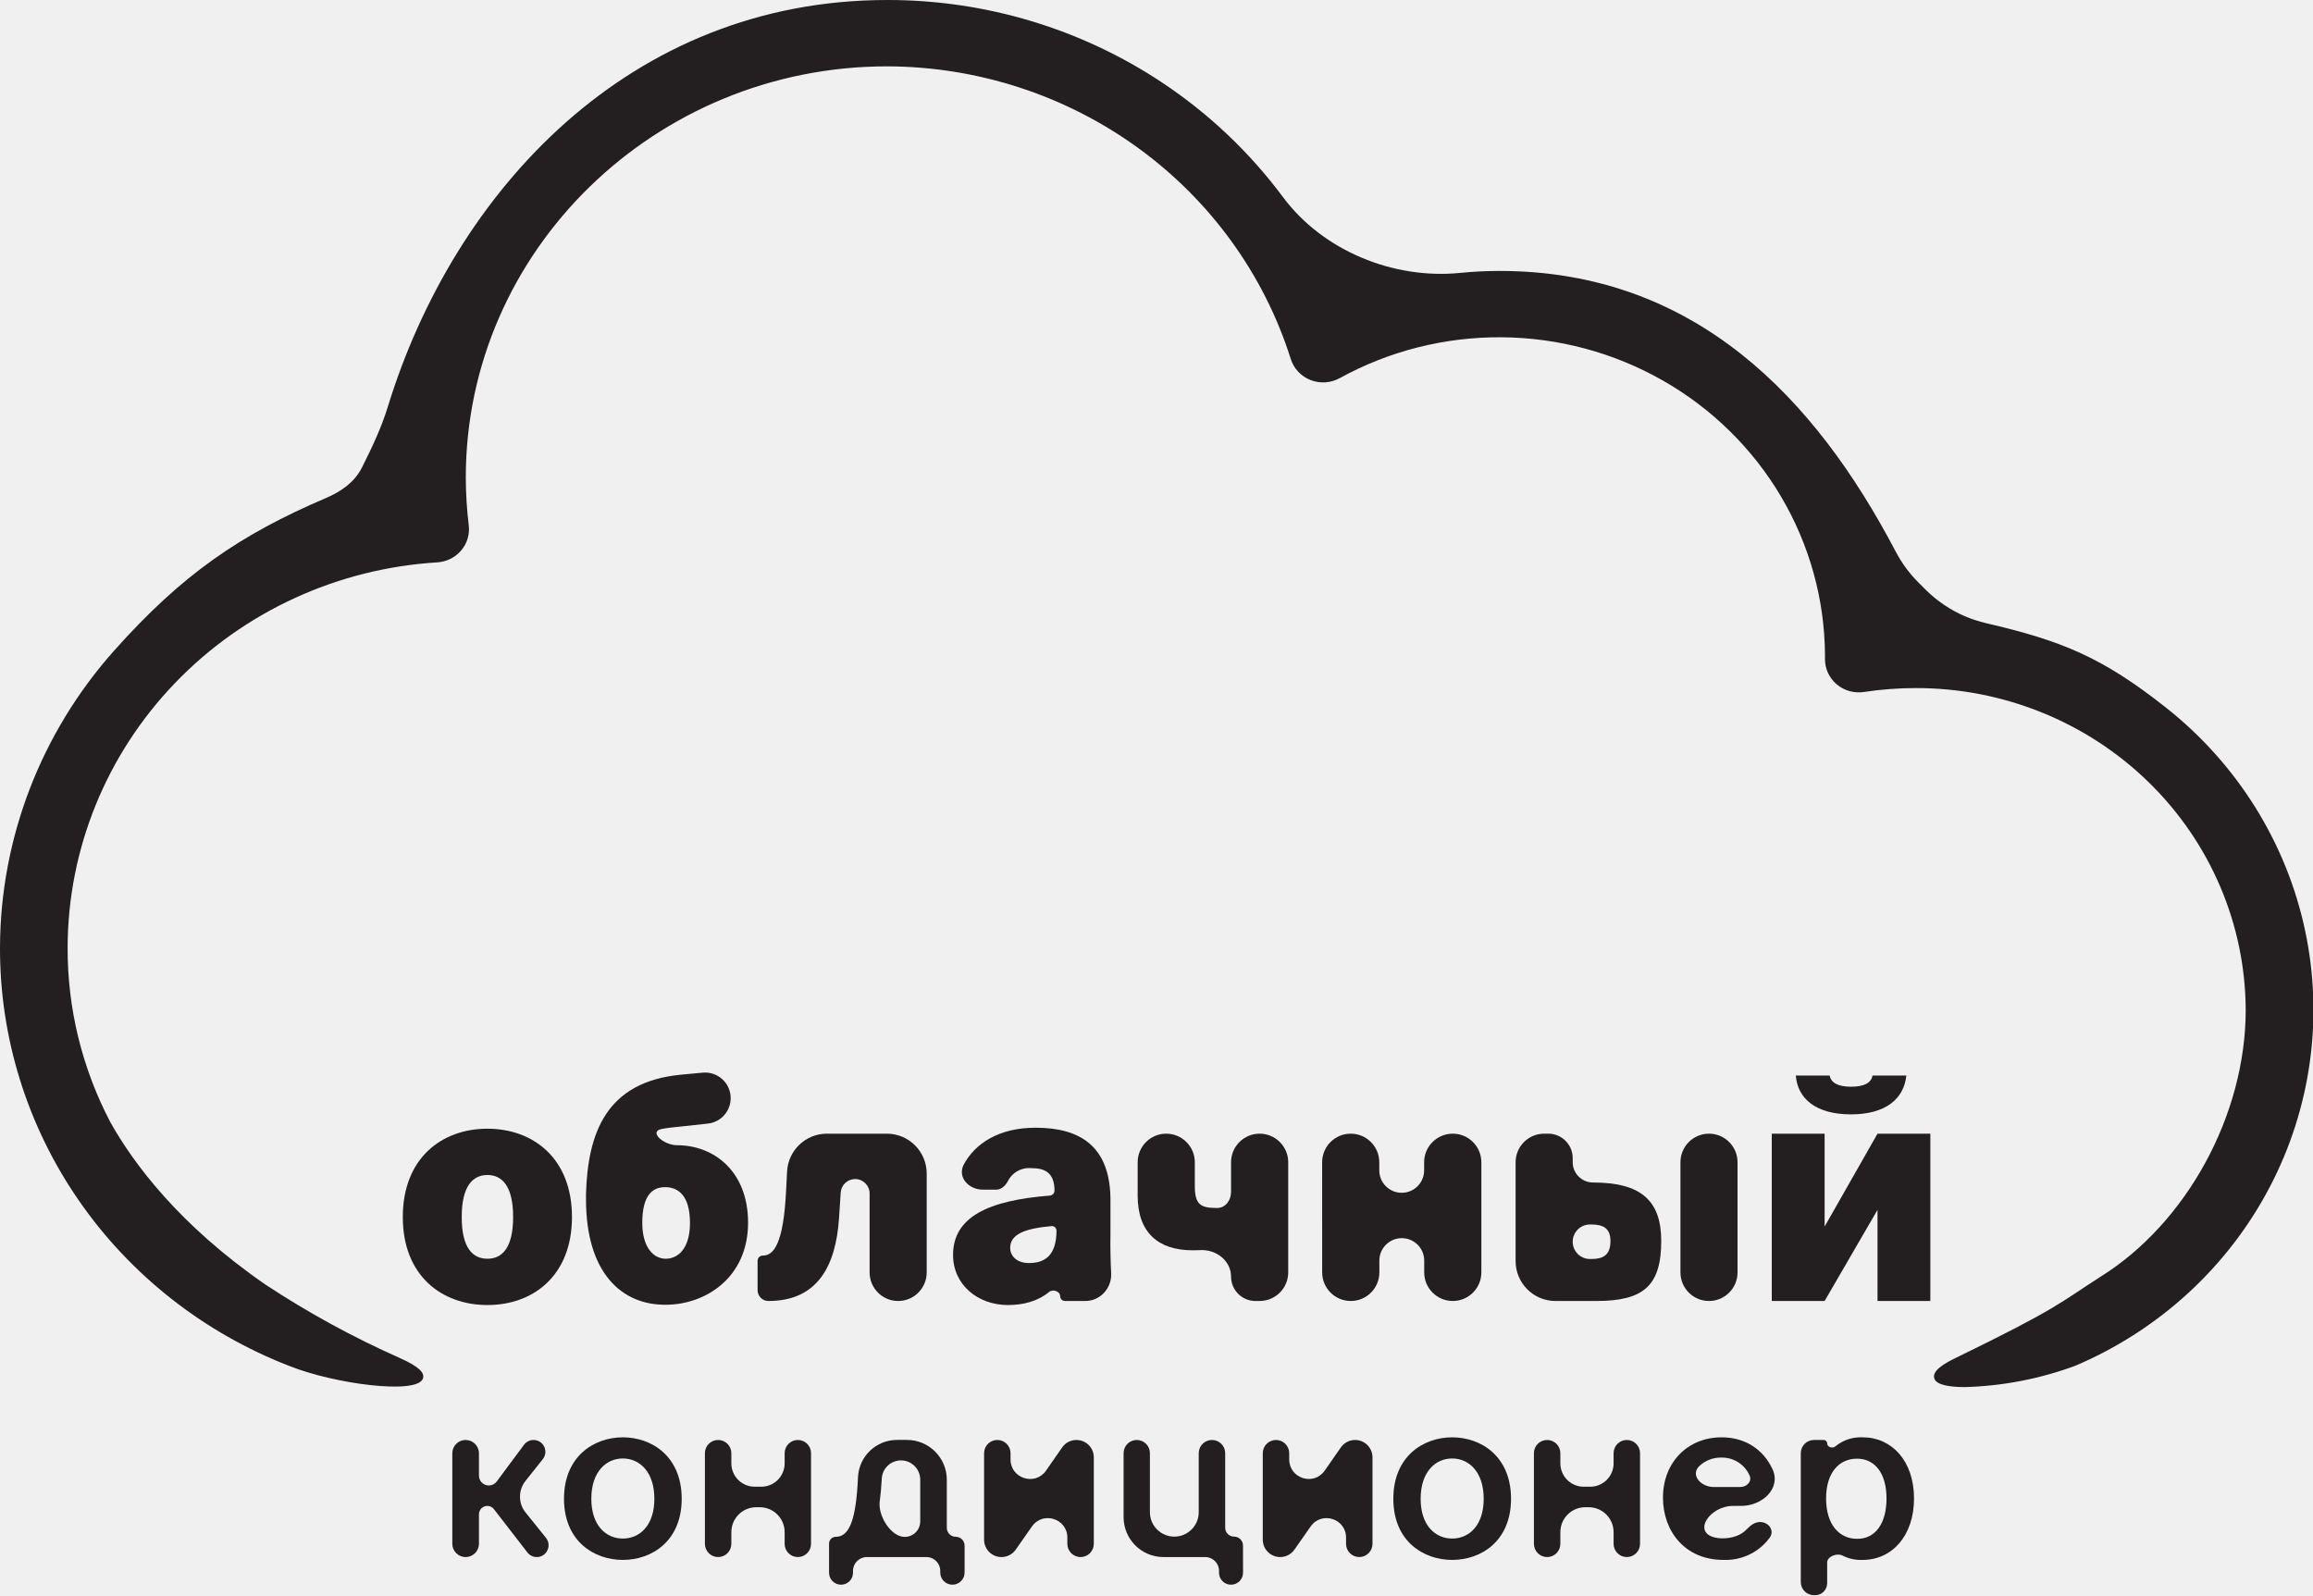
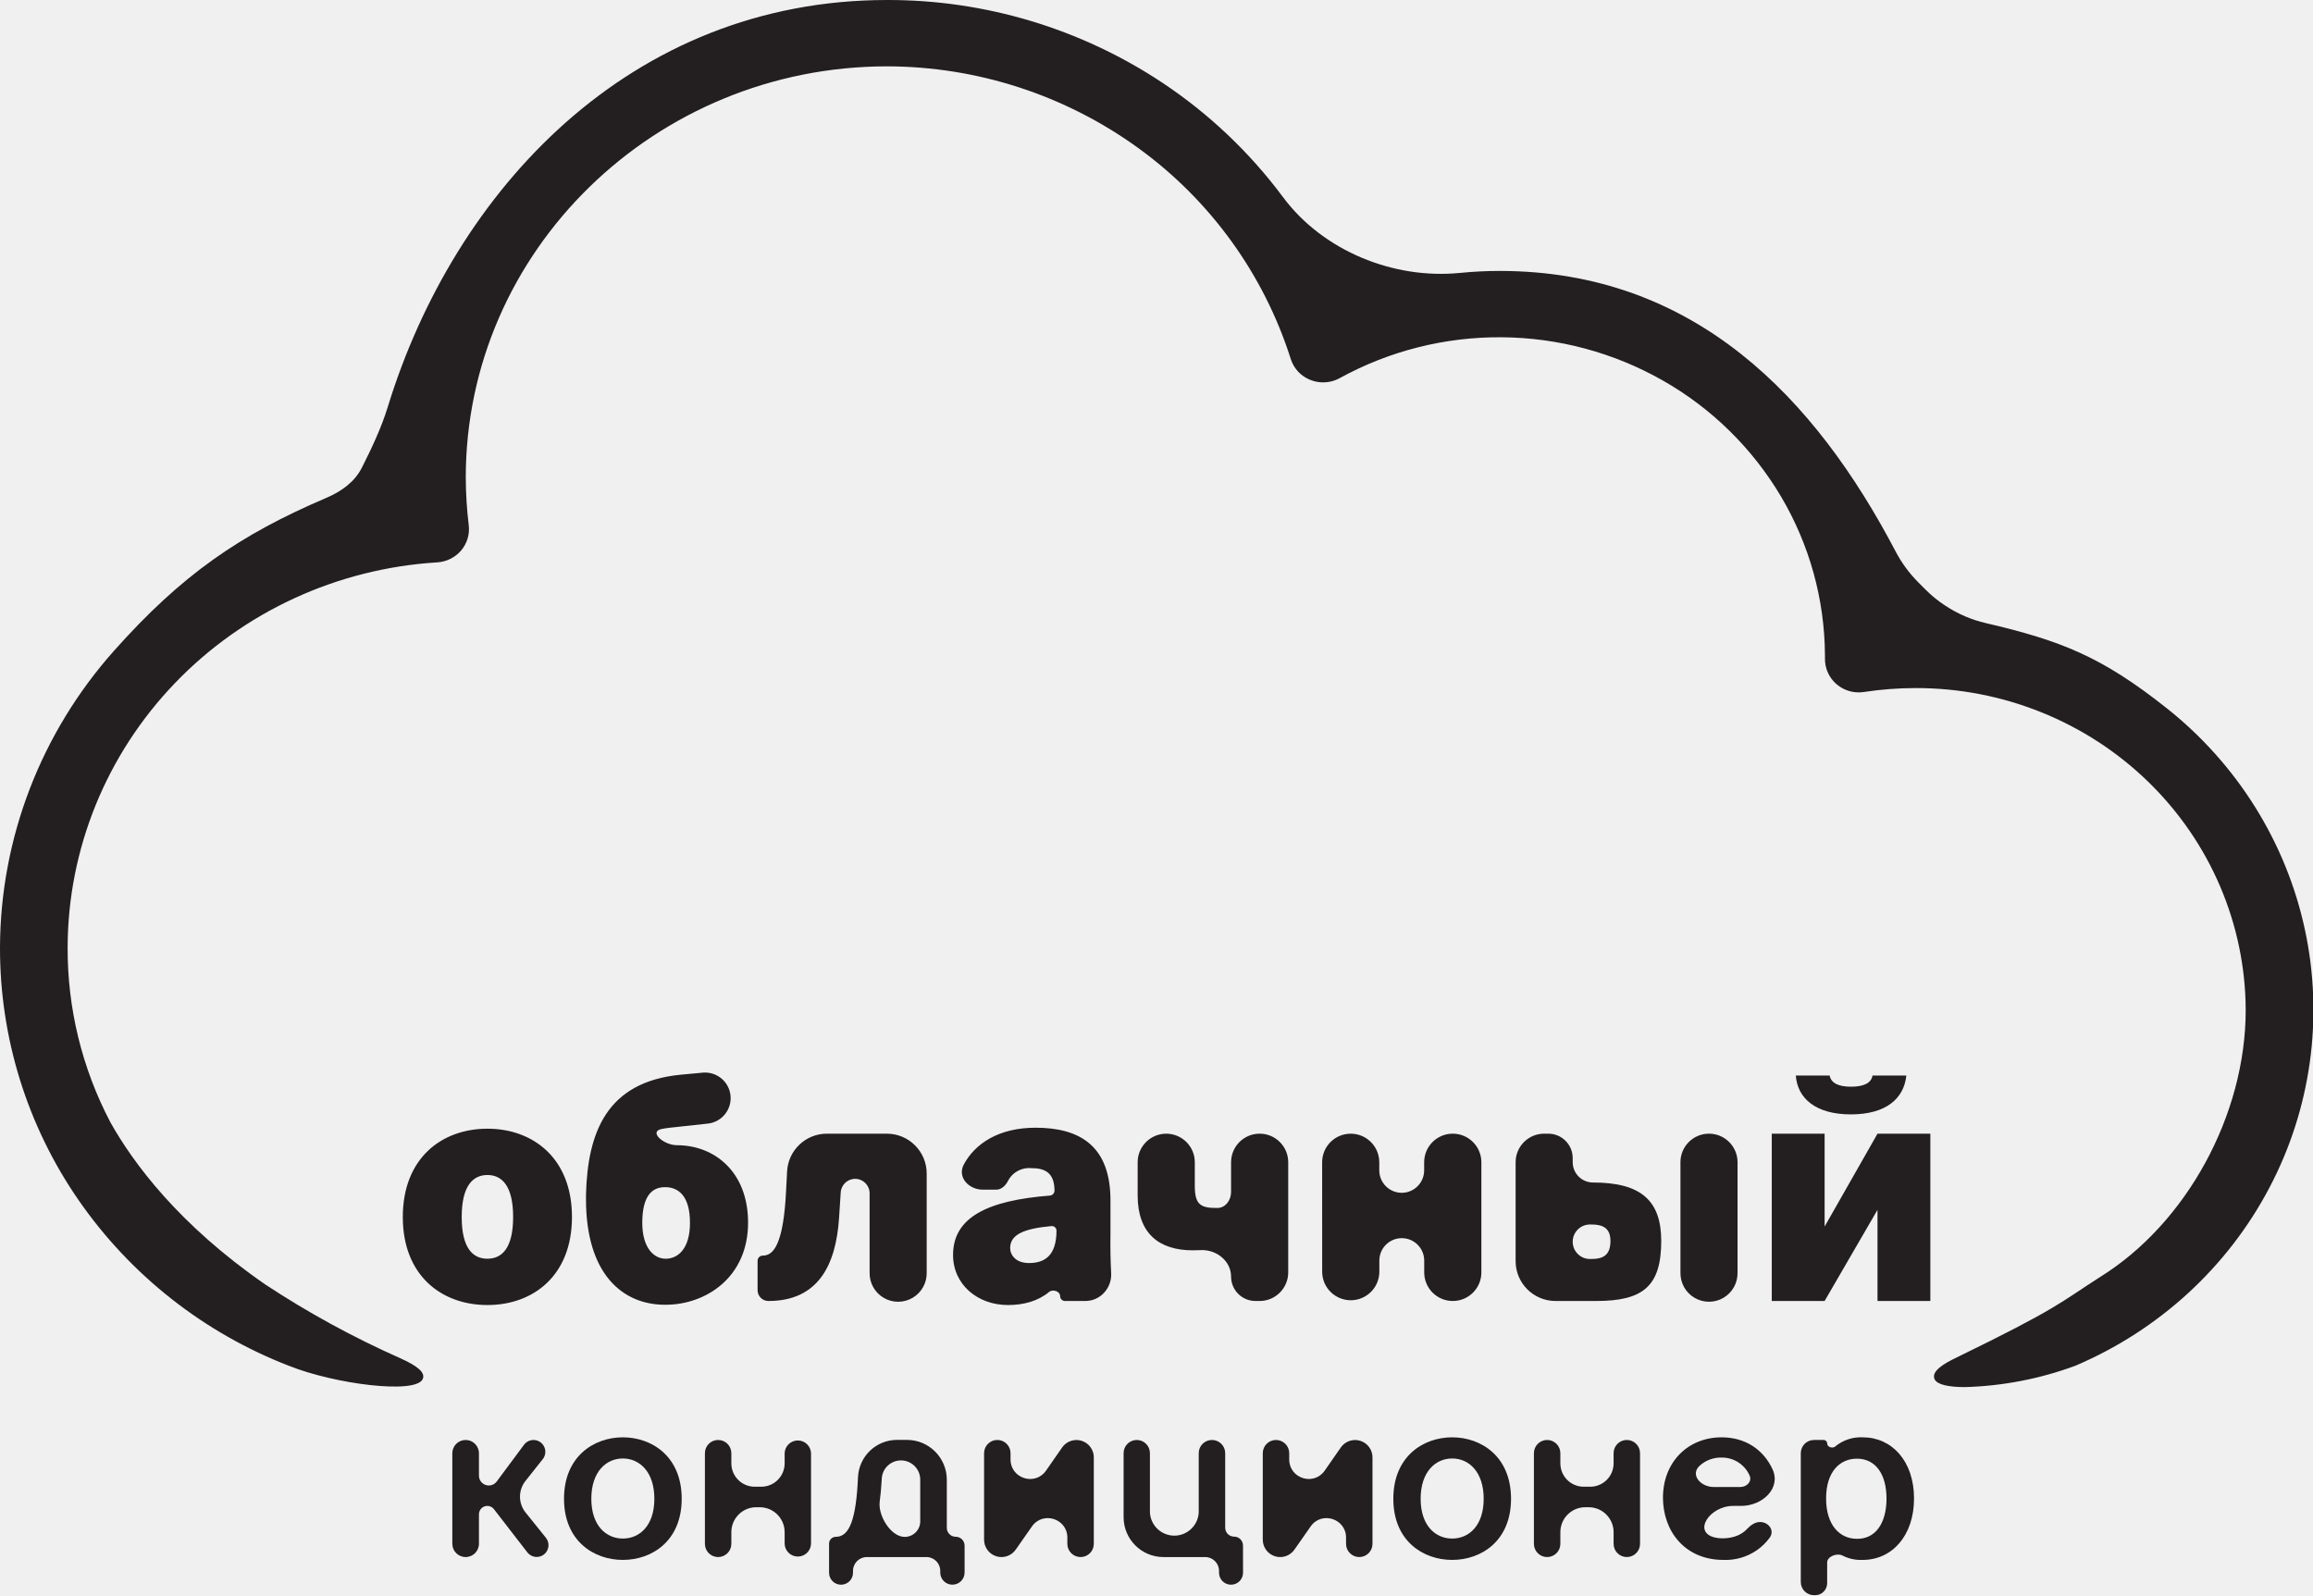
<svg xmlns="http://www.w3.org/2000/svg" width="116" height="80" viewBox="0 0 116 80" fill="none">
-   <g clip-path="url(#clip0)">
-     <path d="M97.494 30.33C97.166 30.11 96.859 29.859 96.58 29.58C96.449 29.449 96.319 29.319 96.189 29.189C95.733 28.733 95.356 28.204 95.056 27.633C91.052 20.007 85.028 13.587 75.201 13.587C74.537 13.588 73.874 13.621 73.216 13.687C69.878 14.019 66.344 12.575 64.343 9.884C62.688 7.657 60.646 5.713 58.295 4.149C54.224 1.439 49.417 -0.006 44.497 -4.21897e-05C31.596 -4.21897e-05 22.776 9.553 19.445 20.415C19.129 21.445 18.652 22.452 18.168 23.415C18.16 23.429 18.153 23.443 18.146 23.457C17.78 24.182 17.108 24.651 16.361 24.97C12.012 26.826 9.116 28.825 5.73 32.623C2.056 36.743 0.022 42.025 0 47.499C-0.016 52.021 1.358 56.444 3.942 60.189C6.527 63.934 10.202 66.829 14.489 68.495C16.782 69.414 20.853 69.936 21.199 69.161C21.338 68.851 20.992 68.529 20.083 68.119C17.719 67.072 15.45 65.833 13.298 64.413C8.969 61.419 6.686 58.335 5.536 56.282C4.112 53.566 3.376 50.553 3.392 47.499C3.407 42.575 5.331 37.841 8.774 34.258C12.216 30.674 16.921 28.509 21.931 28.203C22.161 28.188 22.386 28.128 22.591 28.026C22.797 27.924 22.979 27.782 23.126 27.608C23.274 27.435 23.384 27.234 23.45 27.018C23.515 26.801 23.536 26.574 23.509 26.349C23.412 25.554 23.363 24.755 23.36 23.954C23.36 12.582 32.858 3.327 44.497 3.327C49.023 3.341 53.427 4.772 57.066 7.411C60.706 10.05 63.392 13.759 64.732 17.999C64.806 18.237 64.934 18.456 65.105 18.64C65.277 18.823 65.489 18.966 65.724 19.059C65.96 19.151 66.214 19.191 66.467 19.174C66.721 19.158 66.967 19.086 67.188 18.964C69.668 17.599 72.467 16.893 75.31 16.914C78.153 16.936 80.941 17.684 83.399 19.086C85.857 20.488 87.899 22.494 89.324 24.907C90.749 27.32 91.508 30.055 91.525 32.844V33.04C91.522 33.282 91.573 33.521 91.674 33.742C91.775 33.962 91.924 34.159 92.11 34.317C92.296 34.475 92.516 34.592 92.752 34.659C92.989 34.725 93.238 34.741 93.482 34.703C94.336 34.573 95.199 34.508 96.064 34.507C100.442 34.497 104.646 36.193 107.751 39.221C110.857 42.249 112.61 46.362 112.625 50.656C112.625 55.929 109.646 61.352 105.335 64.034C103.299 65.335 103.262 65.581 98.065 68.109C97.481 68.392 96.837 68.775 97.024 69.171C97.149 69.444 97.733 69.563 98.543 69.563C100.438 69.51 102.31 69.148 104.083 68.492C108.275 66.707 111.711 63.557 113.808 59.574C115.906 55.592 116.538 51.022 115.597 46.635C114.656 42.249 112.199 38.316 108.643 35.5C105.387 32.923 103.364 32.131 99.594 31.249C98.873 31.08 98.184 30.789 97.567 30.378L97.494 30.33Z" fill="#231F20" />
-     <path d="M24.439 75.522C24.208 75.522 24.02 75.709 24.02 75.941V77.419C24.02 77.788 23.721 78.087 23.352 78.087C22.983 78.087 22.684 77.788 22.684 77.419V72.883C22.684 72.514 22.983 72.215 23.352 72.215C23.721 72.215 24.02 72.514 24.02 72.883V74.003C24.02 74.276 24.241 74.497 24.515 74.497C24.671 74.497 24.818 74.423 24.911 74.298L26.281 72.454C26.393 72.304 26.57 72.215 26.757 72.215C27.254 72.215 27.53 72.788 27.222 73.177L26.353 74.27C25.985 74.734 25.987 75.391 26.358 75.852L27.381 77.124C27.692 77.511 27.417 78.087 26.919 78.087C26.736 78.087 26.563 78.002 26.451 77.857L24.77 75.684C24.691 75.582 24.569 75.522 24.439 75.522Z" fill="#231F20" />
-     <path d="M39.351 76.838C39.351 76.148 38.792 75.588 38.102 75.588H37.927C37.237 75.588 36.678 76.148 36.678 76.838V77.424C36.678 77.79 36.381 78.087 36.015 78.087C35.648 78.087 35.352 77.79 35.352 77.424V72.878C35.352 72.512 35.648 72.215 36.015 72.215C36.381 72.215 36.678 72.512 36.678 72.878V73.388C36.678 74.035 37.203 74.56 37.851 74.56H38.178C38.826 74.56 39.351 74.035 39.351 73.388V72.876C39.351 72.511 39.647 72.215 40.013 72.215C40.378 72.215 40.674 72.511 40.674 72.876V77.425C40.674 77.791 40.378 78.087 40.013 78.087C39.647 78.087 39.351 77.791 39.351 77.425V76.838Z" fill="#231F20" />
-     <path d="M47.767 79.473C47.429 79.474 47.155 79.2 47.155 78.862V78.78C47.155 78.397 46.845 78.087 46.462 78.087H43.473C43.09 78.087 42.779 78.397 42.779 78.781V78.874C42.779 79.206 42.51 79.474 42.179 79.474C41.847 79.474 41.578 79.206 41.578 78.874V77.412C41.578 77.224 41.73 77.072 41.917 77.072C42.596 77.072 42.935 76.221 43.03 74.078C43.079 73.033 43.941 72.212 44.987 72.212H45.484C46.589 72.212 47.484 73.107 47.484 74.212V76.623C47.484 76.869 47.684 77.069 47.93 77.069C48.177 77.069 48.376 77.269 48.376 77.515V78.862C48.376 79.199 48.104 79.472 47.767 79.473ZM45.186 73.24C44.673 73.24 44.25 73.64 44.222 74.152L44.217 74.238C44.194 74.638 44.161 74.99 44.119 75.301C44.023 75.996 44.671 77.076 45.373 77.076C45.803 77.076 46.151 76.727 46.151 76.297V74.205C46.151 73.672 45.719 73.24 45.186 73.24Z" fill="#231F20" />
-     <path d="M54.193 78.087C53.826 78.087 53.529 77.79 53.529 77.424V77.111C53.529 76.157 52.301 75.77 51.754 76.552L50.94 77.715C50.777 77.948 50.51 78.087 50.226 78.087C49.744 78.087 49.353 77.697 49.353 77.215V72.878C49.353 72.512 49.65 72.215 50.017 72.215C50.383 72.215 50.68 72.512 50.68 72.878V73.192C50.68 74.15 51.913 74.537 52.46 73.751L53.269 72.588C53.432 72.354 53.699 72.215 53.984 72.215C54.466 72.215 54.856 72.605 54.856 73.086V77.424C54.856 77.79 54.559 78.087 54.193 78.087Z" fill="#231F20" />
-     <path d="M62.34 78.872C62.34 79.204 62.071 79.474 61.738 79.474C61.406 79.474 61.136 79.205 61.136 78.873V78.781C61.136 78.397 60.826 78.087 60.443 78.087H58.35C57.245 78.087 56.35 77.192 56.35 76.087V72.875C56.35 72.51 56.645 72.215 57.009 72.215C57.374 72.215 57.669 72.51 57.669 72.875V75.838C57.669 76.514 58.218 77.062 58.894 77.062C59.57 77.062 60.118 76.514 60.118 75.838V72.878C60.118 72.512 60.415 72.215 60.782 72.215C61.148 72.215 61.445 72.512 61.445 72.878V76.616C61.445 76.862 61.645 77.062 61.891 77.062C62.138 77.062 62.337 77.262 62.338 77.508L62.34 78.872Z" fill="#231F20" />
-     <path d="M68.169 78.087C67.803 78.087 67.506 77.79 67.506 77.424V77.111C67.506 76.157 66.278 75.77 65.731 76.552L64.917 77.715C64.754 77.948 64.487 78.087 64.202 78.087C63.721 78.087 63.33 77.697 63.33 77.215V72.878C63.33 72.512 63.627 72.215 63.993 72.215C64.359 72.215 64.656 72.512 64.656 72.878V73.192C64.656 74.15 65.889 74.537 66.436 73.751L67.246 72.588C67.409 72.354 67.676 72.215 67.961 72.215C68.442 72.215 68.832 72.605 68.832 73.086V77.424C68.832 77.79 68.535 78.087 68.169 78.087Z" fill="#231F20" />
-     <path d="M72.828 78.23C71.37 78.23 69.877 77.279 69.877 75.163C69.877 73.047 71.37 72.082 72.828 72.082C74.287 72.082 75.78 73.043 75.78 75.163C75.78 77.282 74.29 78.23 72.828 78.23ZM74.409 75.163C74.409 73.808 73.663 73.143 72.828 73.143C71.994 73.143 71.247 73.808 71.247 75.163C71.247 76.517 71.994 77.159 72.828 77.159C73.663 77.159 74.409 76.52 74.409 75.163Z" fill="#231F20" />
-     <path d="M80.924 76.838C80.924 76.148 80.365 75.588 79.675 75.588H79.503C78.813 75.588 78.254 76.148 78.254 76.838V77.424C78.254 77.79 77.957 78.087 77.591 78.087C77.225 78.087 76.928 77.79 76.928 77.424V72.878C76.928 72.512 77.225 72.215 77.591 72.215C77.957 72.215 78.254 72.512 78.254 72.878V73.388C78.254 74.035 78.779 74.56 79.427 74.56H79.751C80.399 74.56 80.924 74.035 80.924 73.388V72.878C80.924 72.512 81.221 72.215 81.587 72.215C81.953 72.215 82.25 72.512 82.25 72.878V77.424C82.25 77.79 81.953 78.087 81.587 78.087C81.221 78.087 80.924 77.79 80.924 77.424V76.838Z" fill="#231F20" />
-     <path d="M86.372 77.149C86.882 77.149 87.322 76.995 87.609 76.687C87.786 76.498 88.009 76.33 88.269 76.33C88.704 76.33 89.011 76.758 88.756 77.111C88.582 77.351 88.367 77.563 88.119 77.737C87.628 78.081 87.033 78.255 86.43 78.23C84.503 78.23 83.4 76.79 83.4 75.106C83.4 73.339 84.639 72.082 86.341 72.082C87.534 72.082 88.436 72.7 88.892 73.675C89.341 74.638 88.384 75.522 87.322 75.522H86.915C85.747 75.522 84.865 76.837 86.002 77.106C86.124 77.134 86.248 77.149 86.372 77.149ZM87.279 74.574C87.602 74.574 87.874 74.301 87.747 74.004C87.67 73.824 87.557 73.66 87.415 73.523C87.273 73.386 87.105 73.277 86.92 73.204C86.735 73.131 86.537 73.094 86.338 73.097C85.928 73.088 85.531 73.238 85.233 73.514C84.754 73.959 85.289 74.574 85.944 74.574H87.279Z" fill="#231F20" />
-     <path d="M91.635 72.391C91.635 72.568 91.9 72.657 92.035 72.544C92.147 72.451 92.269 72.37 92.4 72.302C92.714 72.141 93.066 72.065 93.42 72.082C94.879 72.082 95.991 73.273 95.991 75.149C95.991 77.026 94.879 78.23 93.42 78.23C93.066 78.247 92.714 78.171 92.4 78.01C92.13 77.871 91.635 78.055 91.635 78.359V79.396C91.635 79.73 91.365 80 91.032 80H90.974C90.609 80 90.312 79.704 90.312 79.338V72.876C90.312 72.511 90.609 72.215 90.974 72.215H91.459C91.557 72.215 91.635 72.294 91.635 72.391ZM94.611 75.149C94.611 73.918 94.054 73.153 93.128 73.153C92.26 73.153 91.581 73.819 91.581 75.149C91.581 76.48 92.26 77.172 93.128 77.172C94.054 77.185 94.611 76.397 94.611 75.149Z" fill="#231F20" />
-     <path d="M29.389 60.145V59.885C29.474 56.814 30.406 54.256 34.138 53.897L35.242 53.794C35.995 53.724 36.645 54.317 36.645 55.073C36.645 55.728 36.151 56.279 35.499 56.349L33.565 56.558C33.431 56.575 33.301 56.595 33.175 56.621C32.52 56.754 33.283 57.433 33.951 57.433C35.827 57.433 37.517 58.764 37.517 61.316C37.517 64.064 35.397 65.434 33.378 65.434C31.21 65.448 29.389 63.877 29.389 60.145ZM34.603 61.329C34.603 59.942 33.999 59.536 33.354 59.536C32.71 59.536 32.211 59.958 32.211 61.329C32.211 62.563 32.781 63.126 33.385 63.126C33.989 63.126 34.603 62.64 34.603 61.329Z" fill="#231F20" />
-     <path d="M37.994 63.227C37.994 63.085 38.11 62.969 38.252 62.969C38.781 62.969 39.297 62.437 39.426 59.662L39.473 58.751C39.528 57.688 40.406 56.854 41.47 56.854H44.475C45.58 56.854 46.475 57.75 46.475 58.854V63.813C46.475 64.604 45.834 65.245 45.043 65.245C44.253 65.245 43.612 64.604 43.612 63.813V59.855C43.612 59.455 43.287 59.13 42.887 59.13C42.505 59.13 42.188 59.426 42.163 59.808L42.078 61.096C41.919 63.468 41.017 65.245 38.537 65.245C38.237 65.245 37.994 65.002 37.994 64.702V63.227Z" fill="#231F20" />
-     <path d="M51.735 58.584C51.577 58.568 51.417 58.584 51.265 58.63C51.113 58.676 50.972 58.751 50.85 58.852C50.729 58.953 50.629 59.076 50.557 59.215C50.437 59.449 50.228 59.662 49.965 59.662H49.291C48.577 59.662 47.999 59.029 48.336 58.4C48.898 57.353 50.086 56.555 51.935 56.555C54.144 56.555 55.718 57.46 55.691 60.268V61.875C55.68 62.533 55.692 63.191 55.726 63.849C55.765 64.597 55.182 65.245 54.433 65.245H53.409C53.276 65.245 53.167 65.136 53.167 65.002C53.167 64.758 52.801 64.637 52.613 64.792C52.058 65.252 51.338 65.448 50.548 65.448C49.042 65.448 47.797 64.433 47.797 62.936C47.797 61.034 49.554 60.202 52.652 59.959C52.783 59.949 52.885 59.84 52.885 59.709C52.882 58.771 52.353 58.584 51.735 58.584ZM50.66 62.577C50.66 62.936 50.935 63.342 51.606 63.342C52.353 63.342 52.984 63.009 52.984 61.718C52.984 61.584 52.869 61.477 52.735 61.489C51.376 61.612 50.66 61.902 50.66 62.593V62.577Z" fill="#231F20" />
-     <path d="M61.739 64.023C61.739 63.236 61.003 62.658 60.217 62.694C60.084 62.7 59.952 62.703 59.819 62.703C58.099 62.703 57.055 61.828 57.055 59.958V58.288C57.055 57.496 57.696 56.854 58.488 56.854C59.279 56.854 59.921 57.496 59.921 58.288V59.473C59.921 60.424 60.22 60.581 61.037 60.581C61.458 60.584 61.739 60.197 61.739 59.777V58.288C61.739 57.496 62.381 56.854 63.173 56.854C63.964 56.854 64.606 57.496 64.606 58.288V63.812C64.606 64.603 63.964 65.245 63.173 65.245H62.961C62.286 65.245 61.739 64.698 61.739 64.023Z" fill="#231F20" />
-     <path d="M66.307 58.288C66.307 57.496 66.949 56.854 67.74 56.854C68.532 56.854 69.173 57.496 69.173 58.287V58.694C69.173 59.315 69.677 59.819 70.298 59.819C70.919 59.819 71.422 59.315 71.422 58.694V58.289C71.422 57.497 72.065 56.854 72.857 56.854C73.65 56.854 74.292 57.497 74.292 58.289V63.812C74.292 64.603 73.65 65.245 72.859 65.245C72.067 65.245 71.426 64.603 71.426 63.812V63.219C71.426 62.598 70.922 62.094 70.301 62.094C69.68 62.094 69.177 62.598 69.177 63.219V63.811C69.177 64.603 68.535 65.245 67.743 65.245C66.951 65.245 66.31 64.603 66.309 63.812L66.307 58.288Z" fill="#231F20" />
-     <path d="M76.01 58.286C76.01 57.495 76.651 56.854 77.441 56.854H77.649C78.325 56.854 78.873 57.403 78.873 58.079V58.285C78.873 58.847 79.329 59.303 79.891 59.303C82.296 59.303 83.313 60.208 83.313 62.234C83.313 64.496 82.411 65.245 80.064 65.245H78.01C76.905 65.245 76.01 64.35 76.01 63.245V58.286ZM79.806 63.139C80.393 63.139 80.766 62.953 80.766 62.234C80.766 61.595 80.393 61.409 79.819 61.409H79.738C79.26 61.409 78.873 61.796 78.873 62.274C78.873 62.752 79.26 63.139 79.738 63.139H79.806ZM84.277 58.286C84.277 57.495 84.918 56.854 85.708 56.854C86.499 56.854 87.14 57.495 87.14 58.286V63.813C87.14 64.604 86.499 65.245 85.708 65.245C84.918 65.245 84.277 64.604 84.277 63.813V58.286Z" fill="#231F20" />
-     <path d="M88.857 56.854H91.507V61.512L94.16 56.854H96.809V65.245H94.16V60.674L91.507 65.245H88.857V56.854ZM90.062 53.937H91.758C91.829 54.309 92.189 54.499 92.833 54.499C93.478 54.499 93.851 54.309 93.909 53.937H95.605C95.489 55.091 94.587 55.886 92.826 55.886C91.066 55.886 90.147 55.091 90.062 53.937Z" fill="#231F20" />
-     <path d="M24.445 56.605C26.735 56.605 28.685 58.085 28.685 61.033C28.685 63.981 26.735 65.448 24.445 65.448C22.155 65.448 20.201 63.981 20.201 61.033C20.201 58.085 22.152 56.605 24.445 56.605ZM24.445 63.126C25.174 63.126 25.734 62.593 25.734 61.033C25.734 59.473 25.174 58.927 24.445 58.927C23.716 58.927 23.156 59.473 23.156 61.033C23.156 62.593 23.712 63.126 24.445 63.126Z" fill="#231F20" />
-     <path d="M31.236 78.23C29.778 78.23 28.285 77.279 28.285 75.163C28.285 73.047 29.778 72.082 31.236 72.082C32.695 72.082 34.188 73.043 34.188 75.163C34.188 77.282 32.695 78.23 31.236 78.23ZM32.817 75.163C32.817 73.808 32.071 73.143 31.236 73.143C30.402 73.143 29.656 73.808 29.656 75.163C29.656 76.517 30.402 77.159 31.236 77.159C32.071 77.159 32.817 76.52 32.817 75.163Z" fill="#231F20" />
+   <g clip-path="url(#clip0)" fill="#231F20">
+     <path d="M97.494 30.33a6.004 6.004 0 01-.914-.75l-.391-.391a6.396 6.396 0 01-1.133-1.556c-4.004-7.626-10.028-14.046-19.855-14.046a20.3 20.3 0 00-1.985.1c-3.338.332-6.872-1.111-8.873-3.803a24.31 24.31 0 00-6.048-5.735A24.86 24.86 0 0044.497 0c-12.9 0-21.721 9.553-25.052 20.415-.316 1.03-.793 2.037-1.277 3l-.022.042c-.366.725-1.038 1.194-1.785 1.513-4.349 1.856-7.245 3.855-10.631 7.653C2.056 36.743.022 42.025 0 47.499a22.195 22.195 0 003.942 12.69 22.866 22.866 0 0010.547 8.306c2.293.919 6.364 1.44 6.71.666.139-.31-.207-.632-1.116-1.042a46.595 46.595 0 01-6.785-3.706c-4.329-2.994-6.612-6.078-7.762-8.13a18.69 18.69 0 01-2.144-8.784c.015-4.924 1.939-9.658 5.382-13.241 3.443-3.584 8.147-5.749 13.157-6.055a1.723 1.723 0 001.195-.595 1.654 1.654 0 00.383-1.259 20.54 20.54 0 01-.15-2.395c0-11.372 9.499-20.627 21.138-20.627a21.535 21.535 0 0112.57 4.084 20.86 20.86 0 017.665 10.588c.074.238.202.457.373.64a1.727 1.727 0 002.083.324 16.593 16.593 0 018.122-2.049 16.59 16.59 0 018.089 2.172 16.187 16.187 0 015.925 5.821 15.79 15.79 0 012.2 7.937v.196a1.668 1.668 0 00.585 1.277 1.708 1.708 0 001.373.386c.854-.13 1.717-.195 2.582-.196 4.378-.01 8.582 1.686 11.687 4.714 3.106 3.028 4.859 7.14 4.874 11.435 0 5.273-2.979 10.696-7.29 13.378-2.036 1.3-2.073 1.547-7.27 4.075-.584.283-1.228.666-1.041 1.062.125.272.709.392 1.52.392a17.356 17.356 0 005.539-1.071c4.192-1.785 7.628-4.935 9.725-8.918a19.127 19.127 0 001.789-12.939c-.941-4.386-3.398-8.32-6.954-11.135-3.256-2.577-5.279-3.369-9.049-4.251a6.197 6.197 0 01-2.026-.87l-.074-.05zM24.439 75.522a.419.419 0 00-.419.419v1.478a.668.668 0 11-1.336 0v-4.536a.668.668 0 111.336 0v1.12a.494.494 0 00.891.295l1.37-1.844a.593.593 0 11.94.723l-.868 1.093a1.267 1.267 0 00.005 1.582l1.023 1.272a.592.592 0 11-.93.733l-1.68-2.173a.419.419 0 00-.332-.162zm14.912 1.316c0-.69-.56-1.25-1.25-1.25h-.174c-.69 0-1.249.56-1.249 1.25v.586a.663.663 0 01-1.326 0v-4.546a.663.663 0 111.326 0v.51c0 .647.525 1.172 1.173 1.172h.327c.648 0 1.173-.525 1.173-1.172v-.512a.662.662 0 011.323 0v4.55a.662.662 0 01-1.323 0v-.588zm8.416 2.635a.61.61 0 01-.612-.611v-.082a.693.693 0 00-.693-.693h-2.99a.694.694 0 00-.693.694v.093a.6.6 0 11-1.2 0v-1.462a.34.34 0 01.338-.34c.679 0 1.018-.852 1.113-2.994a1.959 1.959 0 011.957-1.867h.497a2 2 0 012 2v2.412c0 .246.2.446.446.446.247 0 .446.2.446.446v1.347a.61.61 0 01-.609.61zm-2.581-6.233c-.513 0-.936.4-.964.912l-.005.086c-.023.4-.056.752-.098 1.063-.096.695.552 1.775 1.254 1.775.43 0 .778-.349.778-.779v-2.092a.965.965 0 00-.965-.965zm9.007 4.847a.663.663 0 01-.664-.663v-.313c0-.954-1.228-1.341-1.775-.56l-.814 1.164a.872.872 0 01-1.587-.5v-4.337a.663.663 0 111.327 0v.314c0 .958 1.233 1.345 1.78.56l.81-1.164a.872.872 0 011.586.498v4.338a.663.663 0 01-.663.663zm8.147.785a.602.602 0 11-1.204 0v-.091a.694.694 0 00-.694-.694H58.35a2 2 0 01-2-2v-3.212a.66.66 0 111.32 0v2.963a1.225 1.225 0 002.448 0v-2.96a.663.663 0 111.327 0v3.738c0 .246.2.446.446.446.247 0 .446.2.447.446l.002 1.364zm5.83-.785a.663.663 0 01-.664-.663v-.313c0-.954-1.228-1.341-1.775-.56l-.814 1.164a.872.872 0 01-1.587-.5v-4.337a.663.663 0 111.326 0v.314c0 .958 1.233 1.345 1.78.56l.81-1.164a.872.872 0 011.586.498v4.338a.663.663 0 01-.663.663zm4.658.143c-1.458 0-2.951-.951-2.951-3.067s1.493-3.081 2.951-3.081c1.459 0 2.952.961 2.952 3.08 0 2.12-1.49 3.068-2.952 3.068zm1.581-3.067c0-1.355-.746-2.02-1.58-2.02-.835 0-1.582.665-1.582 2.02 0 1.354.747 1.996 1.581 1.996.835 0 1.581-.639 1.581-1.996zm6.515 1.675c0-.69-.56-1.25-1.25-1.25h-.17c-.69 0-1.25.56-1.25 1.25v.586a.663.663 0 11-1.326 0v-4.546a.663.663 0 011.326 0v.51c0 .647.525 1.172 1.173 1.172h.324c.648 0 1.173-.525 1.173-1.172v-.51a.663.663 0 111.326 0v4.546a.663.663 0 01-1.326 0v-.586zm5.448.311c.51 0 .95-.154 1.237-.462.177-.19.4-.357.66-.357.435 0 .742.428.487.78a2.69 2.69 0 01-.637.627 2.752 2.752 0 01-1.69.493c-1.926 0-3.029-1.44-3.029-3.124 0-1.767 1.239-3.024 2.941-3.024 1.193 0 2.095.618 2.55 1.594.45.962-.507 1.846-1.57 1.846h-.406c-1.168 0-2.05 1.315-.913 1.584.122.028.246.043.37.043zm.907-2.575c.323 0 .595-.273.468-.57a1.48 1.48 0 00-.332-.48 1.514 1.514 0 00-1.077-.427 1.574 1.574 0 00-1.105.417c-.48.445.056 1.06.71 1.06h1.336zm4.356-2.183c0 .177.265.266.4.153a2.017 2.017 0 011.385-.462c1.459 0 2.571 1.19 2.571 3.067 0 1.877-1.112 3.081-2.571 3.081a2.017 2.017 0 01-1.02-.22c-.27-.14-.765.045-.765.35v1.036c0 .334-.27.604-.603.604h-.058a.662.662 0 01-.662-.662v-6.462c0-.365.297-.661.662-.661h.485c.098 0 .176.079.176.176zm2.975 2.758c0-1.23-.556-1.996-1.482-1.996-.868 0-1.547.665-1.547 1.996s.679 2.023 1.547 2.023c.926.013 1.483-.775 1.483-2.023z" />
+     <path d="M29.389 60.145v-.26c.085-3.07 1.017-5.629 4.749-5.988l1.104-.103a1.284 1.284 0 01.257 2.555l-1.934.21a5.02 5.02 0 00-.39.062c-.655.133.108.812.776.812 1.876 0 3.566 1.331 3.566 3.883 0 2.748-2.12 4.118-4.139 4.118-2.168.014-3.99-1.556-3.99-5.29zm5.214 1.184c0-1.387-.604-1.793-1.249-1.793-.644 0-1.143.422-1.143 1.793 0 1.234.57 1.797 1.174 1.797s1.218-.486 1.218-1.797zm3.391 1.898c0-.142.116-.258.258-.258.53 0 1.045-.532 1.174-3.307l.047-.911a2 2 0 011.997-1.897h3.005a2 2 0 012 2v4.96a1.432 1.432 0 11-2.863 0v-3.959a.725.725 0 00-1.449-.047l-.084 1.288c-.16 2.372-1.062 4.149-3.542 4.149a.543.543 0 01-.543-.543v-1.475zm13.741-4.643a1.207 1.207 0 00-.885.268c-.121.1-.22.224-.293.363-.12.234-.329.447-.592.447h-.674c-.714 0-1.292-.633-.955-1.262.562-1.047 1.75-1.845 3.6-1.845 2.208 0 3.782.905 3.755 3.713v1.607c-.011.658 0 1.316.035 1.974.04.748-.544 1.396-1.293 1.396h-1.024a.243.243 0 01-.242-.243c0-.243-.366-.365-.554-.21-.555.46-1.275.656-2.065.656-1.506 0-2.751-1.015-2.751-2.512 0-1.902 1.757-2.734 4.855-2.977a.252.252 0 00.233-.25c-.003-.938-.532-1.125-1.15-1.125zm-1.075 3.993c0 .359.275.765.946.765.747 0 1.378-.333 1.378-1.624a.23.23 0 00-.25-.23c-1.358.124-2.074.414-2.074 1.105v-.016zm11.08 1.446c0-.787-.737-1.365-1.523-1.329a8.48 8.48 0 01-.398.01c-1.72 0-2.764-.876-2.764-2.746v-1.67a1.433 1.433 0 012.866 0v1.185c0 .951.299 1.108 1.116 1.108.42.003.703-.384.703-.804v-1.49a1.433 1.433 0 012.866 0v5.525c0 .791-.642 1.433-1.433 1.433h-.212a1.222 1.222 0 01-1.221-1.222zm4.567-5.735a1.433 1.433 0 112.866 0v.406a1.125 1.125 0 102.25 0v-.405a1.435 1.435 0 012.87 0v5.523a1.433 1.433 0 11-2.867 0v-.593a1.125 1.125 0 10-2.25 0v.592a1.434 1.434 0 01-2.867.001l-.002-5.524zm9.703-.002c0-.79.64-1.432 1.431-1.432h.208c.676 0 1.224.549 1.224 1.225v.206c0 .562.456 1.018 1.018 1.018 2.405 0 3.422.905 3.422 2.931 0 2.262-.902 3.011-3.25 3.011H78.01a2 2 0 01-2-2v-4.96zm3.796 4.853c.587 0 .96-.186.96-.905 0-.639-.373-.825-.947-.825h-.081a.865.865 0 000 1.73h.068zm4.47-4.853a1.432 1.432 0 012.864 0v5.527a1.432 1.432 0 11-2.863 0v-5.527zm4.581-1.432h2.65v4.658l2.653-4.658h2.649v8.39h-2.65v-4.57l-2.652 4.57h-2.65v-8.39zm1.205-2.917h1.696c.071.372.43.562 1.075.562s1.018-.19 1.076-.562h1.696c-.116 1.154-1.018 1.95-2.779 1.95-1.76 0-2.68-.796-2.764-1.95zm-65.617 2.668c2.29 0 4.24 1.48 4.24 4.428s-1.95 4.415-4.24 4.415-4.244-1.467-4.244-4.415 1.95-4.428 4.244-4.428zm0 6.52c.73 0 1.289-.532 1.289-2.092s-.56-2.106-1.289-2.106c-.73 0-1.29.546-1.29 2.106 0 1.56.557 2.093 1.29 2.093zm6.791 15.105c-1.458 0-2.95-.951-2.95-3.067s1.492-3.081 2.95-3.081c1.46 0 2.952.961 2.952 3.08 0 2.12-1.493 3.068-2.952 3.068zm1.581-3.067c0-1.355-.746-2.02-1.58-2.02-.835 0-1.581.665-1.581 2.02 0 1.354.746 1.996 1.58 1.996.835 0 1.581-.639 1.581-1.996z" />
  </g>
  <defs>
    <clipPath id="clip0">
-       <rect width="116" height="80" fill="white" />
+       <path fill="#fff" d="M0 0h116v80H0z" />
    </clipPath>
  </defs>
</svg>
